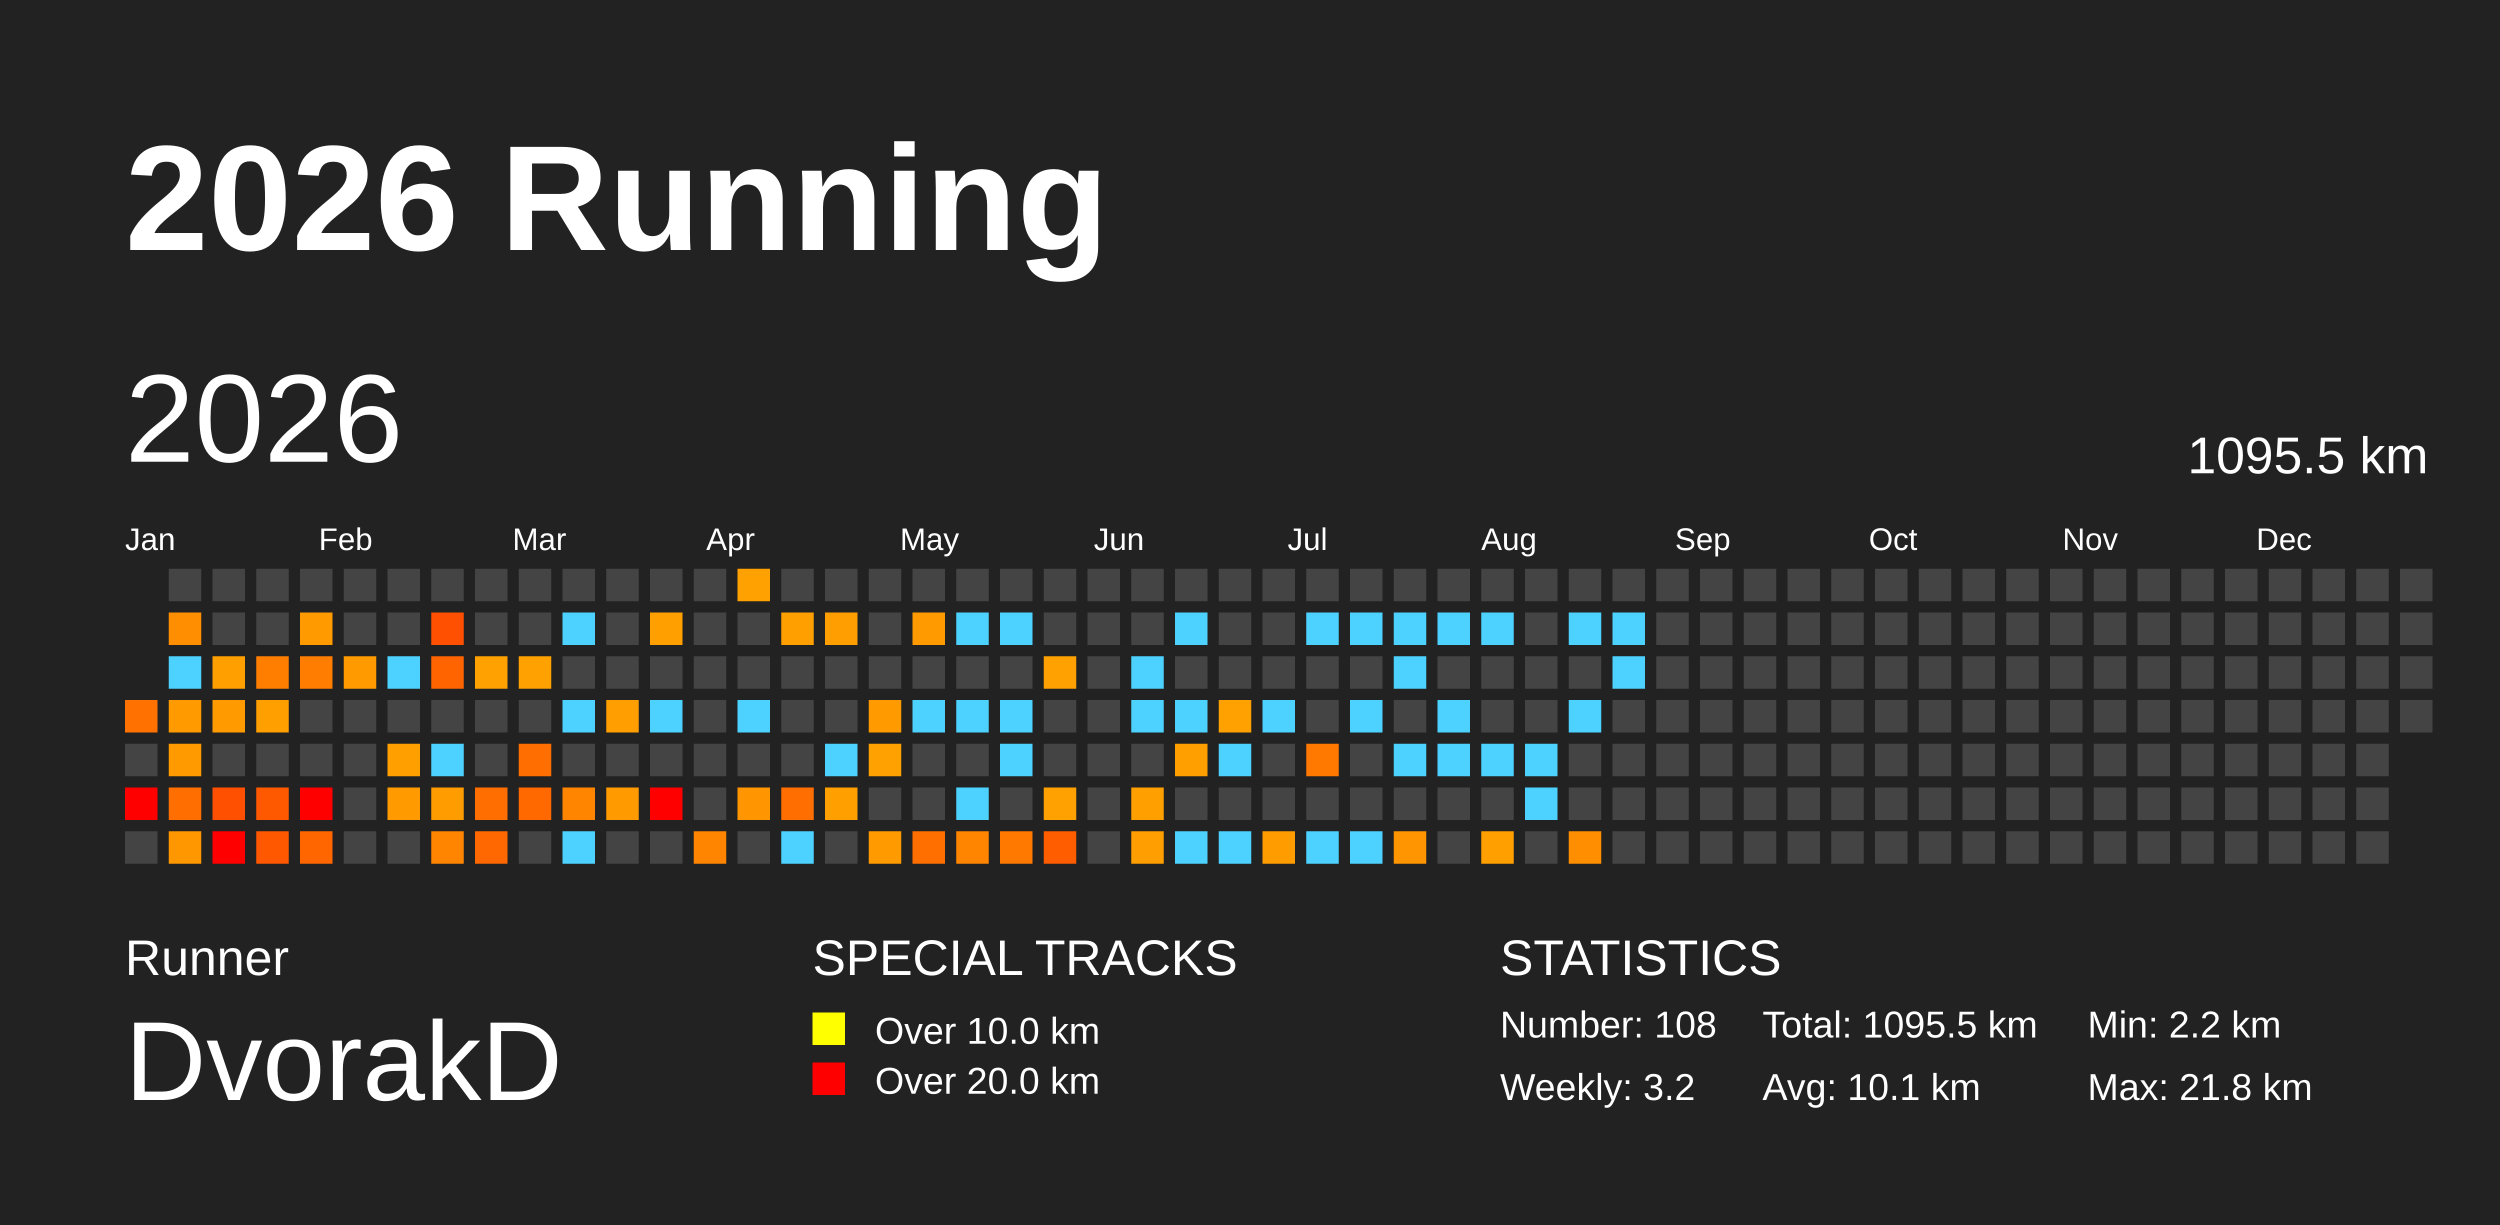
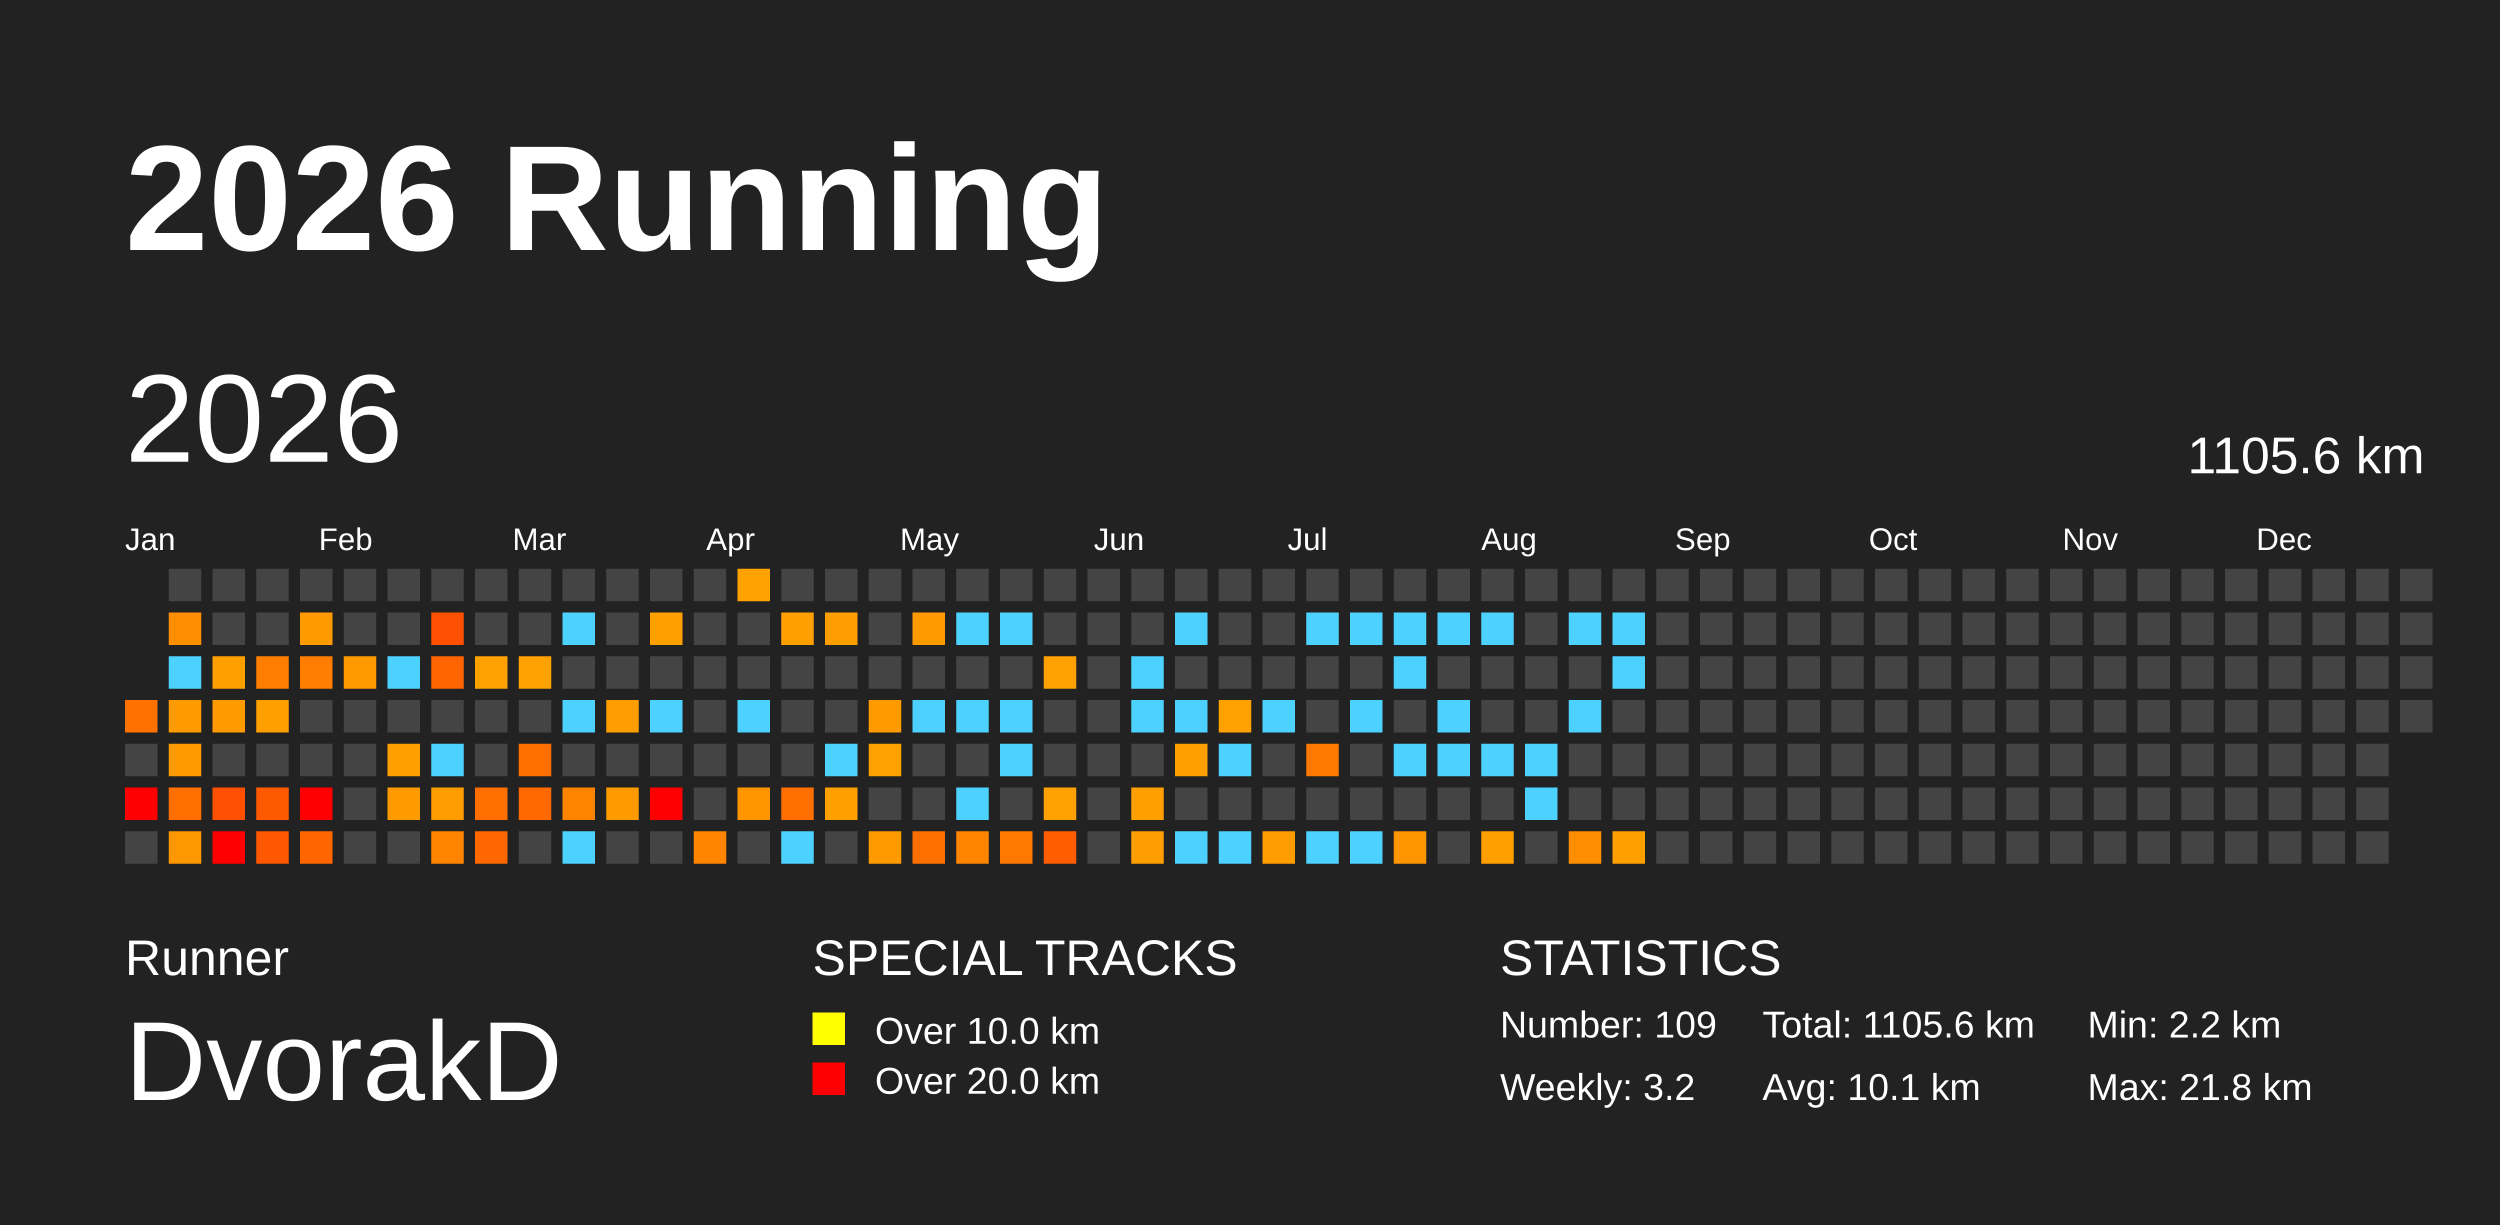
<svg xmlns="http://www.w3.org/2000/svg" baseProfile="full" height="98mm" version="1.1" viewBox="0,0,200,98" width="200mm">
  <defs />
  <rect fill="#222222" height="98" width="200" x="0" y="0" />
  <text fill="#FFFFFF" style="font-size:12px; font-family:Arial; font-weight:bold;" x="10" y="20">2026 Running</text>
  <text fill="#FFFFFF" style="font-size:4px; font-family:Arial" x="10" y="78">Runner</text>
  <text fill="#FFFFFF" style="font-size:9px; font-family:Arial" x="10" y="88">DvorakD</text>
  <text fill="#FFFFFF" style="font-size:4px; font-family:Arial" x="65" y="78">SPECIAL TRACKS</text>
  <rect fill="yellow" height="2.6" width="2.6" x="65" y="81" />
  <text fill="#FFFFFF" style="font-size:3px; font-family:Arial" x="70" y="83.5">Over 10.0 km</text>
  <rect fill="red" height="2.6" width="2.6" x="65" y="85" />
  <text fill="#FFFFFF" style="font-size:3px; font-family:Arial" x="70" y="87.5">Over 20.0 km</text>
  <text fill="#FFFFFF" style="font-size:4px; font-family:Arial" x="120" y="78">STATISTICS</text>
-   <text fill="#FFFFFF" style="font-size:3px; font-family:Arial" x="120" y="83">Number: 108</text>
+   <text fill="#FFFFFF" style="font-size:3px; font-family:Arial" x="120" y="83">Number: 109</text>
  <text fill="#FFFFFF" style="font-size:3px; font-family:Arial" x="120" y="88">Weekly: 3.2</text>
-   <text fill="#FFFFFF" style="font-size:3px; font-family:Arial" x="141" y="83">Total: 1095.5 km</text>
+   <text fill="#FFFFFF" style="font-size:3px; font-family:Arial" x="141" y="83">Total: 1105.6 km</text>
  <text fill="#FFFFFF" style="font-size:3px; font-family:Arial" x="141" y="88">Avg: 10.1 km</text>
  <text fill="#FFFFFF" style="font-size:3px; font-family:Arial" x="167" y="83">Min: 2.2 km</text>
  <text fill="#FFFFFF" style="font-size:3px; font-family:Arial" x="167" y="88">Max: 21.8 km</text>
  <text dominant-baseline="hanging" fill="#FFFFFF" style="font-size:10.0px; font-family:Arial;" x="10" y="30">2026</text>
-   <text dominant-baseline="hanging" fill="#FFFFFF" style="font-size:4.125px; font-family:Arial;" x="175" y="35">1095.5 km</text>
+   <text dominant-baseline="hanging" fill="#FFFFFF" style="font-size:4.125px; font-family:Arial;" x="175" y="35">1105.6 km</text>
  <text fill="#FFFFFF" style="font-size:2.5px; font-family:Arial" x="10.0" y="44">Jan</text>
  <text fill="#FFFFFF" style="font-size:2.5px; font-family:Arial" x="25.5" y="44">Feb</text>
  <text fill="#FFFFFF" style="font-size:2.5px; font-family:Arial" x="41.0" y="44">Mar</text>
  <text fill="#FFFFFF" style="font-size:2.5px; font-family:Arial" x="56.5" y="44">Apr</text>
  <text fill="#FFFFFF" style="font-size:2.5px; font-family:Arial" x="72.0" y="44">May</text>
  <text fill="#FFFFFF" style="font-size:2.5px; font-family:Arial" x="87.5" y="44">Jun</text>
  <text fill="#FFFFFF" style="font-size:2.5px; font-family:Arial" x="103.0" y="44">Jul</text>
  <text fill="#FFFFFF" style="font-size:2.5px; font-family:Arial" x="118.5" y="44">Aug</text>
  <text fill="#FFFFFF" style="font-size:2.5px; font-family:Arial" x="134.0" y="44">Sep</text>
  <text fill="#FFFFFF" style="font-size:2.5px; font-family:Arial" x="149.5" y="44">Oct</text>
  <text fill="#FFFFFF" style="font-size:2.5px; font-family:Arial" x="165.0" y="44">Nov</text>
  <text fill="#FFFFFF" style="font-size:2.5px; font-family:Arial" x="180.5" y="44">Dec</text>
  <rect fill="#ff7100" height="2.6" width="2.6" x="10.0" y="56.0" />
  <rect fill="#444444" height="2.6" width="2.6" x="10.0" y="59.5" />
  <rect fill="red" height="2.6" width="2.6" x="10.0" y="63.0" />
  <rect fill="#444444" height="2.6" width="2.6" x="10.0" y="66.5" />
  <rect fill="#444444" height="2.6" width="2.6" x="13.5" y="45.5" />
  <rect fill="#ff8e00" height="2.6" width="2.6" x="13.5" y="49.0" />
  <rect fill="#4dd2ff" height="2.6" width="2.6" x="13.5" y="52.5" />
  <rect fill="#ff9b00" height="2.6" width="2.6" x="13.5" y="56.0" />
  <rect fill="#ff9b00" height="2.6" width="2.6" x="13.5" y="59.5" />
  <rect fill="#ff6e00" height="2.6" width="2.6" x="13.5" y="63.0" />
  <rect fill="#ff9800" height="2.6" width="2.6" x="13.5" y="66.5" />
  <rect fill="#444444" height="2.6" width="2.6" x="17.0" y="45.5" />
  <rect fill="#444444" height="2.6" width="2.6" x="17.0" y="49.0" />
  <rect fill="#ff9f00" height="2.6" width="2.6" x="17.0" y="52.5" />
  <rect fill="#ff9b00" height="2.6" width="2.6" x="17.0" y="56.0" />
  <rect fill="#444444" height="2.6" width="2.6" x="17.0" y="59.5" />
  <rect fill="#ff4f00" height="2.6" width="2.6" x="17.0" y="63.0" />
  <rect fill="red" height="2.6" width="2.6" x="17.0" y="66.5" />
  <rect fill="#444444" height="2.6" width="2.6" x="20.5" y="45.5" />
  <rect fill="#444444" height="2.6" width="2.6" x="20.5" y="49.0" />
  <rect fill="#ff7e00" height="2.6" width="2.6" x="20.5" y="52.5" />
  <rect fill="#ffa000" height="2.6" width="2.6" x="20.5" y="56.0" />
  <rect fill="#444444" height="2.6" width="2.6" x="20.5" y="59.5" />
  <rect fill="#ff5900" height="2.6" width="2.6" x="20.5" y="63.0" />
  <rect fill="#ff5800" height="2.6" width="2.6" x="20.5" y="66.5" />
  <rect fill="#444444" height="2.6" width="2.6" x="24.0" y="45.5" />
  <rect fill="#ff9a00" height="2.6" width="2.6" x="24.0" y="49.0" />
  <rect fill="#ff7d00" height="2.6" width="2.6" x="24.0" y="52.5" />
  <rect fill="#444444" height="2.6" width="2.6" x="24.0" y="56.0" />
  <rect fill="#444444" height="2.6" width="2.6" x="24.0" y="59.5" />
  <rect fill="red" height="2.6" width="2.6" x="24.0" y="63.0" />
  <rect fill="#ff6600" height="2.6" width="2.6" x="24.0" y="66.5" />
  <rect fill="#444444" height="2.6" width="2.6" x="27.5" y="45.5" />
  <rect fill="#444444" height="2.6" width="2.6" x="27.5" y="49.0" />
  <rect fill="#ff9b00" height="2.6" width="2.6" x="27.5" y="52.5" />
  <rect fill="#444444" height="2.6" width="2.6" x="27.5" y="56.0" />
  <rect fill="#444444" height="2.6" width="2.6" x="27.5" y="59.5" />
  <rect fill="#444444" height="2.6" width="2.6" x="27.5" y="63.0" />
  <rect fill="#444444" height="2.6" width="2.6" x="27.5" y="66.5" />
  <rect fill="#444444" height="2.6" width="2.6" x="31.0" y="45.5" />
  <rect fill="#444444" height="2.6" width="2.6" x="31.0" y="49.0" />
  <rect fill="#4dd2ff" height="2.6" width="2.6" x="31.0" y="52.5" />
  <rect fill="#444444" height="2.6" width="2.6" x="31.0" y="56.0" />
  <rect fill="#ff9f00" height="2.6" width="2.6" x="31.0" y="59.5" />
  <rect fill="#ff9b00" height="2.6" width="2.6" x="31.0" y="63.0" />
  <rect fill="#444444" height="2.6" width="2.6" x="31.0" y="66.5" />
  <rect fill="#444444" height="2.6" width="2.6" x="34.5" y="45.5" />
  <rect fill="#ff4f00" height="2.6" width="2.6" x="34.5" y="49.0" />
  <rect fill="#ff6400" height="2.6" width="2.6" x="34.5" y="52.5" />
  <rect fill="#444444" height="2.6" width="2.6" x="34.5" y="56.0" />
  <rect fill="#4dd2ff" height="2.6" width="2.6" x="34.5" y="59.5" />
  <rect fill="#ff9c00" height="2.6" width="2.6" x="34.5" y="63.0" />
  <rect fill="#ff8500" height="2.6" width="2.6" x="34.5" y="66.5" />
  <rect fill="#444444" height="2.6" width="2.6" x="38.0" y="45.5" />
  <rect fill="#444444" height="2.6" width="2.6" x="38.0" y="49.0" />
  <rect fill="#ffa100" height="2.6" width="2.6" x="38.0" y="52.5" />
  <rect fill="#444444" height="2.6" width="2.6" x="38.0" y="56.0" />
  <rect fill="#444444" height="2.6" width="2.6" x="38.0" y="59.5" />
  <rect fill="#ff6e00" height="2.6" width="2.6" x="38.0" y="63.0" />
  <rect fill="#ff6800" height="2.6" width="2.6" x="38.0" y="66.5" />
  <rect fill="#444444" height="2.6" width="2.6" x="41.5" y="45.5" />
  <rect fill="#444444" height="2.6" width="2.6" x="41.5" y="49.0" />
  <rect fill="#ffa100" height="2.6" width="2.6" x="41.5" y="52.5" />
  <rect fill="#444444" height="2.6" width="2.6" x="41.5" y="56.0" />
  <rect fill="#ff6e00" height="2.6" width="2.6" x="41.5" y="59.5" />
  <rect fill="#ff6900" height="2.6" width="2.6" x="41.5" y="63.0" />
  <rect fill="#444444" height="2.6" width="2.6" x="41.5" y="66.5" />
  <rect fill="#444444" height="2.6" width="2.6" x="45.0" y="45.5" />
  <rect fill="#4dd2ff" height="2.6" width="2.6" x="45.0" y="49.0" />
  <rect fill="#444444" height="2.6" width="2.6" x="45.0" y="52.5" />
  <rect fill="#4dd2ff" height="2.6" width="2.6" x="45.0" y="56.0" />
  <rect fill="#444444" height="2.6" width="2.6" x="45.0" y="59.5" />
  <rect fill="#ff8500" height="2.6" width="2.6" x="45.0" y="63.0" />
  <rect fill="#4dd2ff" height="2.6" width="2.6" x="45.0" y="66.5" />
  <rect fill="#444444" height="2.6" width="2.6" x="48.5" y="45.5" />
  <rect fill="#444444" height="2.6" width="2.6" x="48.5" y="49.0" />
  <rect fill="#444444" height="2.6" width="2.6" x="48.5" y="52.5" />
  <rect fill="#ff9e00" height="2.6" width="2.6" x="48.5" y="56.0" />
  <rect fill="#444444" height="2.6" width="2.6" x="48.5" y="59.5" />
  <rect fill="#ff9a00" height="2.6" width="2.6" x="48.5" y="63.0" />
  <rect fill="#444444" height="2.6" width="2.6" x="48.5" y="66.5" />
  <rect fill="#444444" height="2.6" width="2.6" x="52.0" y="45.5" />
  <rect fill="#ffa000" height="2.6" width="2.6" x="52.0" y="49.0" />
  <rect fill="#444444" height="2.6" width="2.6" x="52.0" y="52.5" />
  <rect fill="#4dd2ff" height="2.6" width="2.6" x="52.0" y="56.0" />
  <rect fill="#444444" height="2.6" width="2.6" x="52.0" y="59.5" />
  <rect fill="red" height="2.6" width="2.6" x="52.0" y="63.0" />
  <rect fill="#444444" height="2.6" width="2.6" x="52.0" y="66.5" />
  <rect fill="#444444" height="2.6" width="2.6" x="55.5" y="45.5" />
  <rect fill="#444444" height="2.6" width="2.6" x="55.5" y="49.0" />
  <rect fill="#444444" height="2.6" width="2.6" x="55.5" y="52.5" />
  <rect fill="#444444" height="2.6" width="2.6" x="55.5" y="56.0" />
  <rect fill="#444444" height="2.6" width="2.6" x="55.5" y="59.5" />
  <rect fill="#444444" height="2.6" width="2.6" x="55.5" y="63.0" />
  <rect fill="#ff8500" height="2.6" width="2.6" x="55.5" y="66.5" />
  <rect fill="#ffa100" height="2.6" width="2.6" x="59.0" y="45.5" />
  <rect fill="#444444" height="2.6" width="2.6" x="59.0" y="49.0" />
  <rect fill="#444444" height="2.6" width="2.6" x="59.0" y="52.5" />
  <rect fill="#4dd2ff" height="2.6" width="2.6" x="59.0" y="56.0" />
  <rect fill="#444444" height="2.6" width="2.6" x="59.0" y="59.5" />
  <rect fill="#ff9500" height="2.6" width="2.6" x="59.0" y="63.0" />
  <rect fill="#444444" height="2.6" width="2.6" x="59.0" y="66.5" />
  <rect fill="#444444" height="2.6" width="2.6" x="62.5" y="45.5" />
  <rect fill="#ffa000" height="2.6" width="2.6" x="62.5" y="49.0" />
  <rect fill="#444444" height="2.6" width="2.6" x="62.5" y="52.5" />
  <rect fill="#444444" height="2.6" width="2.6" x="62.5" y="56.0" />
  <rect fill="#444444" height="2.6" width="2.6" x="62.5" y="59.5" />
  <rect fill="#ff6e00" height="2.6" width="2.6" x="62.5" y="63.0" />
  <rect fill="#4dd2ff" height="2.6" width="2.6" x="62.5" y="66.5" />
  <rect fill="#444444" height="2.6" width="2.6" x="66.0" y="45.5" />
  <rect fill="#ff9e00" height="2.6" width="2.6" x="66.0" y="49.0" />
  <rect fill="#444444" height="2.6" width="2.6" x="66.0" y="52.5" />
  <rect fill="#444444" height="2.6" width="2.6" x="66.0" y="56.0" />
  <rect fill="#4dd2ff" height="2.6" width="2.6" x="66.0" y="59.5" />
  <rect fill="#ffa000" height="2.6" width="2.6" x="66.0" y="63.0" />
  <rect fill="#444444" height="2.6" width="2.6" x="66.0" y="66.5" />
  <rect fill="#444444" height="2.6" width="2.6" x="69.5" y="45.5" />
  <rect fill="#444444" height="2.6" width="2.6" x="69.5" y="49.0" />
  <rect fill="#444444" height="2.6" width="2.6" x="69.5" y="52.5" />
  <rect fill="#ff9b00" height="2.6" width="2.6" x="69.5" y="56.0" />
  <rect fill="#ffa100" height="2.6" width="2.6" x="69.5" y="59.5" />
  <rect fill="#444444" height="2.6" width="2.6" x="69.5" y="63.0" />
  <rect fill="#ff9b00" height="2.6" width="2.6" x="69.5" y="66.5" />
  <rect fill="#444444" height="2.6" width="2.6" x="73.0" y="45.5" />
  <rect fill="#ff9b00" height="2.6" width="2.6" x="73.0" y="49.0" />
  <rect fill="#444444" height="2.6" width="2.6" x="73.0" y="52.5" />
  <rect fill="#4dd2ff" height="2.6" width="2.6" x="73.0" y="56.0" />
  <rect fill="#444444" height="2.6" width="2.6" x="73.0" y="59.5" />
  <rect fill="#444444" height="2.6" width="2.6" x="73.0" y="63.0" />
  <rect fill="#ff6f00" height="2.6" width="2.6" x="73.0" y="66.5" />
  <rect fill="#444444" height="2.6" width="2.6" x="76.5" y="45.5" />
  <rect fill="#4dd2ff" height="2.6" width="2.6" x="76.5" y="49.0" />
  <rect fill="#444444" height="2.6" width="2.6" x="76.5" y="52.5" />
  <rect fill="#4dd2ff" height="2.6" width="2.6" x="76.5" y="56.0" />
  <rect fill="#444444" height="2.6" width="2.6" x="76.5" y="59.5" />
  <rect fill="#4dd2ff" height="2.6" width="2.6" x="76.5" y="63.0" />
  <rect fill="#ff8500" height="2.6" width="2.6" x="76.5" y="66.5" />
  <rect fill="#444444" height="2.6" width="2.6" x="80.0" y="45.5" />
  <rect fill="#4dd2ff" height="2.6" width="2.6" x="80.0" y="49.0" />
  <rect fill="#444444" height="2.6" width="2.6" x="80.0" y="52.5" />
  <rect fill="#4dd2ff" height="2.6" width="2.6" x="80.0" y="56.0" />
  <rect fill="#4dd2ff" height="2.6" width="2.6" x="80.0" y="59.5" />
  <rect fill="#444444" height="2.6" width="2.6" x="80.0" y="63.0" />
  <rect fill="#ff7800" height="2.6" width="2.6" x="80.0" y="66.5" />
  <rect fill="#444444" height="2.6" width="2.6" x="83.5" y="45.5" />
  <rect fill="#444444" height="2.6" width="2.6" x="83.5" y="49.0" />
  <rect fill="#ffa100" height="2.6" width="2.6" x="83.5" y="52.5" />
  <rect fill="#444444" height="2.6" width="2.6" x="83.5" y="56.0" />
  <rect fill="#444444" height="2.6" width="2.6" x="83.5" y="59.5" />
  <rect fill="#ffa100" height="2.6" width="2.6" x="83.5" y="63.0" />
  <rect fill="#ff5d00" height="2.6" width="2.6" x="83.5" y="66.5" />
  <rect fill="#444444" height="2.6" width="2.6" x="87.0" y="45.5" />
  <rect fill="#444444" height="2.6" width="2.6" x="87.0" y="49.0" />
  <rect fill="#444444" height="2.6" width="2.6" x="87.0" y="52.5" />
  <rect fill="#444444" height="2.6" width="2.6" x="87.0" y="56.0" />
  <rect fill="#444444" height="2.6" width="2.6" x="87.0" y="59.5" />
  <rect fill="#444444" height="2.6" width="2.6" x="87.0" y="63.0" />
  <rect fill="#444444" height="2.6" width="2.6" x="87.0" y="66.5" />
  <rect fill="#444444" height="2.6" width="2.6" x="90.5" y="45.5" />
  <rect fill="#444444" height="2.6" width="2.6" x="90.5" y="49.0" />
  <rect fill="#4dd2ff" height="2.6" width="2.6" x="90.5" y="52.5" />
  <rect fill="#4dd2ff" height="2.6" width="2.6" x="90.5" y="56.0" />
  <rect fill="#444444" height="2.6" width="2.6" x="90.5" y="59.5" />
  <rect fill="#ffa000" height="2.6" width="2.6" x="90.5" y="63.0" />
  <rect fill="#ff9e00" height="2.6" width="2.6" x="90.5" y="66.5" />
  <rect fill="#444444" height="2.6" width="2.6" x="94.0" y="45.5" />
  <rect fill="#4dd2ff" height="2.6" width="2.6" x="94.0" y="49.0" />
  <rect fill="#444444" height="2.6" width="2.6" x="94.0" y="52.5" />
  <rect fill="#4dd2ff" height="2.6" width="2.6" x="94.0" y="56.0" />
  <rect fill="#ffa000" height="2.6" width="2.6" x="94.0" y="59.5" />
  <rect fill="#444444" height="2.6" width="2.6" x="94.0" y="63.0" />
  <rect fill="#4dd2ff" height="2.6" width="2.6" x="94.0" y="66.5" />
  <rect fill="#444444" height="2.6" width="2.6" x="97.5" y="45.5" />
  <rect fill="#444444" height="2.6" width="2.6" x="97.5" y="49.0" />
  <rect fill="#444444" height="2.6" width="2.6" x="97.5" y="52.5" />
  <rect fill="#ffa100" height="2.6" width="2.6" x="97.5" y="56.0" />
  <rect fill="#4dd2ff" height="2.6" width="2.6" x="97.5" y="59.5" />
  <rect fill="#444444" height="2.6" width="2.6" x="97.5" y="63.0" />
  <rect fill="#4dd2ff" height="2.6" width="2.6" x="97.5" y="66.5" />
  <rect fill="#444444" height="2.6" width="2.6" x="101.0" y="45.5" />
  <rect fill="#444444" height="2.6" width="2.6" x="101.0" y="49.0" />
  <rect fill="#444444" height="2.6" width="2.6" x="101.0" y="52.5" />
  <rect fill="#4dd2ff" height="2.6" width="2.6" x="101.0" y="56.0" />
  <rect fill="#444444" height="2.6" width="2.6" x="101.0" y="59.5" />
  <rect fill="#444444" height="2.6" width="2.6" x="101.0" y="63.0" />
  <rect fill="#ff9d00" height="2.6" width="2.6" x="101.0" y="66.5" />
  <rect fill="#444444" height="2.6" width="2.6" x="104.5" y="45.5" />
  <rect fill="#4dd2ff" height="2.6" width="2.6" x="104.5" y="49.0" />
  <rect fill="#444444" height="2.6" width="2.6" x="104.5" y="52.5" />
  <rect fill="#444444" height="2.6" width="2.6" x="104.5" y="56.0" />
  <rect fill="#ff7800" height="2.6" width="2.6" x="104.5" y="59.5" />
  <rect fill="#444444" height="2.6" width="2.6" x="104.5" y="63.0" />
  <rect fill="#4dd2ff" height="2.6" width="2.6" x="104.5" y="66.5" />
  <rect fill="#444444" height="2.6" width="2.6" x="108.0" y="45.5" />
  <rect fill="#4dd2ff" height="2.6" width="2.6" x="108.0" y="49.0" />
  <rect fill="#444444" height="2.6" width="2.6" x="108.0" y="52.5" />
  <rect fill="#4dd2ff" height="2.6" width="2.6" x="108.0" y="56.0" />
  <rect fill="#444444" height="2.6" width="2.6" x="108.0" y="59.5" />
  <rect fill="#444444" height="2.6" width="2.6" x="108.0" y="63.0" />
  <rect fill="#4dd2ff" height="2.6" width="2.6" x="108.0" y="66.5" />
  <rect fill="#444444" height="2.6" width="2.6" x="111.5" y="45.5" />
  <rect fill="#4dd2ff" height="2.6" width="2.6" x="111.5" y="49.0" />
  <rect fill="#4dd2ff" height="2.6" width="2.6" x="111.5" y="52.5" />
  <rect fill="#444444" height="2.6" width="2.6" x="111.5" y="56.0" />
  <rect fill="#4dd2ff" height="2.6" width="2.6" x="111.5" y="59.5" />
  <rect fill="#444444" height="2.6" width="2.6" x="111.5" y="63.0" />
  <rect fill="#ff9500" height="2.6" width="2.6" x="111.5" y="66.5" />
  <rect fill="#444444" height="2.6" width="2.6" x="115.0" y="45.5" />
  <rect fill="#4dd2ff" height="2.6" width="2.6" x="115.0" y="49.0" />
  <rect fill="#444444" height="2.6" width="2.6" x="115.0" y="52.5" />
  <rect fill="#4dd2ff" height="2.6" width="2.6" x="115.0" y="56.0" />
  <rect fill="#4dd2ff" height="2.6" width="2.6" x="115.0" y="59.5" />
  <rect fill="#444444" height="2.6" width="2.6" x="115.0" y="63.0" />
  <rect fill="#444444" height="2.6" width="2.6" x="115.0" y="66.5" />
  <rect fill="#444444" height="2.6" width="2.6" x="118.5" y="45.5" />
  <rect fill="#4dd2ff" height="2.6" width="2.6" x="118.5" y="49.0" />
  <rect fill="#444444" height="2.6" width="2.6" x="118.5" y="52.5" />
  <rect fill="#444444" height="2.6" width="2.6" x="118.5" y="56.0" />
  <rect fill="#4dd2ff" height="2.6" width="2.6" x="118.5" y="59.5" />
  <rect fill="#444444" height="2.6" width="2.6" x="118.5" y="63.0" />
  <rect fill="#ff9f00" height="2.6" width="2.6" x="118.5" y="66.5" />
  <rect fill="#444444" height="2.6" width="2.6" x="122.0" y="45.5" />
  <rect fill="#444444" height="2.6" width="2.6" x="122.0" y="49.0" />
  <rect fill="#444444" height="2.6" width="2.6" x="122.0" y="52.5" />
  <rect fill="#444444" height="2.6" width="2.6" x="122.0" y="56.0" />
  <rect fill="#4dd2ff" height="2.6" width="2.6" x="122.0" y="59.5" />
  <rect fill="#4dd2ff" height="2.6" width="2.6" x="122.0" y="63.0" />
  <rect fill="#444444" height="2.6" width="2.6" x="122.0" y="66.5" />
  <rect fill="#444444" height="2.6" width="2.6" x="125.5" y="45.5" />
  <rect fill="#4dd2ff" height="2.6" width="2.6" x="125.5" y="49.0" />
  <rect fill="#444444" height="2.6" width="2.6" x="125.5" y="52.5" />
  <rect fill="#4dd2ff" height="2.6" width="2.6" x="125.5" y="56.0" />
  <rect fill="#444444" height="2.6" width="2.6" x="125.5" y="59.5" />
  <rect fill="#444444" height="2.6" width="2.6" x="125.5" y="63.0" />
  <rect fill="#ff8e00" height="2.6" width="2.6" x="125.5" y="66.5" />
  <rect fill="#444444" height="2.6" width="2.6" x="129.0" y="45.5" />
  <rect fill="#4dd2ff" height="2.6" width="2.6" x="129.0" y="49.0" />
  <rect fill="#4dd2ff" height="2.6" width="2.6" x="129.0" y="52.5" />
  <rect fill="#444444" height="2.6" width="2.6" x="129.0" y="56.0" />
  <rect fill="#444444" height="2.6" width="2.6" x="129.0" y="59.5" />
  <rect fill="#444444" height="2.6" width="2.6" x="129.0" y="63.0" />
-   <rect fill="#444444" height="2.6" width="2.6" x="129.0" y="66.5" />
+   <rect fill="#ffa000" height="2.6" width="2.6" x="129.0" y="66.5" />
  <rect fill="#444444" height="2.6" width="2.6" x="132.5" y="45.5" />
  <rect fill="#444444" height="2.6" width="2.6" x="132.5" y="49.0" />
  <rect fill="#444444" height="2.6" width="2.6" x="132.5" y="52.5" />
  <rect fill="#444444" height="2.6" width="2.6" x="132.5" y="56.0" />
  <rect fill="#444444" height="2.6" width="2.6" x="132.5" y="59.5" />
  <rect fill="#444444" height="2.6" width="2.6" x="132.5" y="63.0" />
  <rect fill="#444444" height="2.6" width="2.6" x="132.5" y="66.5" />
  <rect fill="#444444" height="2.6" width="2.6" x="136.0" y="45.5" />
  <rect fill="#444444" height="2.6" width="2.6" x="136.0" y="49.0" />
  <rect fill="#444444" height="2.6" width="2.6" x="136.0" y="52.5" />
  <rect fill="#444444" height="2.6" width="2.6" x="136.0" y="56.0" />
  <rect fill="#444444" height="2.6" width="2.6" x="136.0" y="59.5" />
  <rect fill="#444444" height="2.6" width="2.6" x="136.0" y="63.0" />
  <rect fill="#444444" height="2.6" width="2.6" x="136.0" y="66.5" />
  <rect fill="#444444" height="2.6" width="2.6" x="139.5" y="45.5" />
  <rect fill="#444444" height="2.6" width="2.6" x="139.5" y="49.0" />
  <rect fill="#444444" height="2.6" width="2.6" x="139.5" y="52.5" />
  <rect fill="#444444" height="2.6" width="2.6" x="139.5" y="56.0" />
  <rect fill="#444444" height="2.6" width="2.6" x="139.5" y="59.5" />
  <rect fill="#444444" height="2.6" width="2.6" x="139.5" y="63.0" />
  <rect fill="#444444" height="2.6" width="2.6" x="139.5" y="66.5" />
  <rect fill="#444444" height="2.6" width="2.6" x="143.0" y="45.5" />
  <rect fill="#444444" height="2.6" width="2.6" x="143.0" y="49.0" />
  <rect fill="#444444" height="2.6" width="2.6" x="143.0" y="52.5" />
  <rect fill="#444444" height="2.6" width="2.6" x="143.0" y="56.0" />
  <rect fill="#444444" height="2.6" width="2.6" x="143.0" y="59.5" />
  <rect fill="#444444" height="2.6" width="2.6" x="143.0" y="63.0" />
  <rect fill="#444444" height="2.6" width="2.6" x="143.0" y="66.5" />
  <rect fill="#444444" height="2.6" width="2.6" x="146.5" y="45.5" />
  <rect fill="#444444" height="2.6" width="2.6" x="146.5" y="49.0" />
  <rect fill="#444444" height="2.6" width="2.6" x="146.5" y="52.5" />
  <rect fill="#444444" height="2.6" width="2.6" x="146.5" y="56.0" />
  <rect fill="#444444" height="2.6" width="2.6" x="146.5" y="59.5" />
  <rect fill="#444444" height="2.6" width="2.6" x="146.5" y="63.0" />
  <rect fill="#444444" height="2.6" width="2.6" x="146.5" y="66.5" />
  <rect fill="#444444" height="2.6" width="2.6" x="150.0" y="45.5" />
  <rect fill="#444444" height="2.6" width="2.6" x="150.0" y="49.0" />
  <rect fill="#444444" height="2.6" width="2.6" x="150.0" y="52.5" />
  <rect fill="#444444" height="2.6" width="2.6" x="150.0" y="56.0" />
  <rect fill="#444444" height="2.6" width="2.6" x="150.0" y="59.5" />
  <rect fill="#444444" height="2.6" width="2.6" x="150.0" y="63.0" />
  <rect fill="#444444" height="2.6" width="2.6" x="150.0" y="66.5" />
  <rect fill="#444444" height="2.6" width="2.6" x="153.5" y="45.5" />
  <rect fill="#444444" height="2.6" width="2.6" x="153.5" y="49.0" />
  <rect fill="#444444" height="2.6" width="2.6" x="153.5" y="52.5" />
  <rect fill="#444444" height="2.6" width="2.6" x="153.5" y="56.0" />
  <rect fill="#444444" height="2.6" width="2.6" x="153.5" y="59.5" />
  <rect fill="#444444" height="2.6" width="2.6" x="153.5" y="63.0" />
  <rect fill="#444444" height="2.6" width="2.6" x="153.5" y="66.5" />
  <rect fill="#444444" height="2.6" width="2.6" x="157.0" y="45.5" />
  <rect fill="#444444" height="2.6" width="2.6" x="157.0" y="49.0" />
  <rect fill="#444444" height="2.6" width="2.6" x="157.0" y="52.5" />
  <rect fill="#444444" height="2.6" width="2.6" x="157.0" y="56.0" />
  <rect fill="#444444" height="2.6" width="2.6" x="157.0" y="59.5" />
  <rect fill="#444444" height="2.6" width="2.6" x="157.0" y="63.0" />
  <rect fill="#444444" height="2.6" width="2.6" x="157.0" y="66.5" />
  <rect fill="#444444" height="2.6" width="2.6" x="160.5" y="45.5" />
  <rect fill="#444444" height="2.6" width="2.6" x="160.5" y="49.0" />
  <rect fill="#444444" height="2.6" width="2.6" x="160.5" y="52.5" />
  <rect fill="#444444" height="2.6" width="2.6" x="160.5" y="56.0" />
  <rect fill="#444444" height="2.6" width="2.6" x="160.5" y="59.5" />
  <rect fill="#444444" height="2.6" width="2.6" x="160.5" y="63.0" />
  <rect fill="#444444" height="2.6" width="2.6" x="160.5" y="66.5" />
  <rect fill="#444444" height="2.6" width="2.6" x="164.0" y="45.5" />
  <rect fill="#444444" height="2.6" width="2.6" x="164.0" y="49.0" />
  <rect fill="#444444" height="2.6" width="2.6" x="164.0" y="52.5" />
  <rect fill="#444444" height="2.6" width="2.6" x="164.0" y="56.0" />
  <rect fill="#444444" height="2.6" width="2.6" x="164.0" y="59.5" />
  <rect fill="#444444" height="2.6" width="2.6" x="164.0" y="63.0" />
  <rect fill="#444444" height="2.6" width="2.6" x="164.0" y="66.5" />
  <rect fill="#444444" height="2.6" width="2.6" x="167.5" y="45.5" />
  <rect fill="#444444" height="2.6" width="2.6" x="167.5" y="49.0" />
  <rect fill="#444444" height="2.6" width="2.6" x="167.5" y="52.5" />
  <rect fill="#444444" height="2.6" width="2.6" x="167.5" y="56.0" />
  <rect fill="#444444" height="2.6" width="2.6" x="167.5" y="59.5" />
  <rect fill="#444444" height="2.6" width="2.6" x="167.5" y="63.0" />
  <rect fill="#444444" height="2.6" width="2.6" x="167.5" y="66.5" />
  <rect fill="#444444" height="2.6" width="2.6" x="171.0" y="45.5" />
  <rect fill="#444444" height="2.6" width="2.6" x="171.0" y="49.0" />
  <rect fill="#444444" height="2.6" width="2.6" x="171.0" y="52.5" />
  <rect fill="#444444" height="2.6" width="2.6" x="171.0" y="56.0" />
  <rect fill="#444444" height="2.6" width="2.6" x="171.0" y="59.5" />
  <rect fill="#444444" height="2.6" width="2.6" x="171.0" y="63.0" />
  <rect fill="#444444" height="2.6" width="2.6" x="171.0" y="66.5" />
  <rect fill="#444444" height="2.6" width="2.6" x="174.5" y="45.5" />
  <rect fill="#444444" height="2.6" width="2.6" x="174.5" y="49.0" />
  <rect fill="#444444" height="2.6" width="2.6" x="174.5" y="52.5" />
  <rect fill="#444444" height="2.6" width="2.6" x="174.5" y="56.0" />
  <rect fill="#444444" height="2.6" width="2.6" x="174.5" y="59.5" />
  <rect fill="#444444" height="2.6" width="2.6" x="174.5" y="63.0" />
  <rect fill="#444444" height="2.6" width="2.6" x="174.5" y="66.5" />
  <rect fill="#444444" height="2.6" width="2.6" x="178.0" y="45.5" />
  <rect fill="#444444" height="2.6" width="2.6" x="178.0" y="49.0" />
  <rect fill="#444444" height="2.6" width="2.6" x="178.0" y="52.5" />
  <rect fill="#444444" height="2.6" width="2.6" x="178.0" y="56.0" />
  <rect fill="#444444" height="2.6" width="2.6" x="178.0" y="59.5" />
  <rect fill="#444444" height="2.6" width="2.6" x="178.0" y="63.0" />
  <rect fill="#444444" height="2.6" width="2.6" x="178.0" y="66.5" />
  <rect fill="#444444" height="2.6" width="2.6" x="181.5" y="45.5" />
  <rect fill="#444444" height="2.6" width="2.6" x="181.5" y="49.0" />
  <rect fill="#444444" height="2.6" width="2.6" x="181.5" y="52.5" />
  <rect fill="#444444" height="2.6" width="2.6" x="181.5" y="56.0" />
  <rect fill="#444444" height="2.6" width="2.6" x="181.5" y="59.5" />
  <rect fill="#444444" height="2.6" width="2.6" x="181.5" y="63.0" />
  <rect fill="#444444" height="2.6" width="2.6" x="181.5" y="66.5" />
  <rect fill="#444444" height="2.6" width="2.6" x="185.0" y="45.5" />
  <rect fill="#444444" height="2.6" width="2.6" x="185.0" y="49.0" />
  <rect fill="#444444" height="2.6" width="2.6" x="185.0" y="52.5" />
  <rect fill="#444444" height="2.6" width="2.6" x="185.0" y="56.0" />
  <rect fill="#444444" height="2.6" width="2.6" x="185.0" y="59.5" />
  <rect fill="#444444" height="2.6" width="2.6" x="185.0" y="63.0" />
  <rect fill="#444444" height="2.6" width="2.6" x="185.0" y="66.5" />
  <rect fill="#444444" height="2.6" width="2.6" x="188.5" y="45.5" />
  <rect fill="#444444" height="2.6" width="2.6" x="188.5" y="49.0" />
  <rect fill="#444444" height="2.6" width="2.6" x="188.5" y="52.5" />
  <rect fill="#444444" height="2.6" width="2.6" x="188.5" y="56.0" />
  <rect fill="#444444" height="2.6" width="2.6" x="188.5" y="59.5" />
  <rect fill="#444444" height="2.6" width="2.6" x="188.5" y="63.0" />
  <rect fill="#444444" height="2.6" width="2.6" x="188.5" y="66.5" />
  <rect fill="#444444" height="2.6" width="2.6" x="192.0" y="45.5" />
  <rect fill="#444444" height="2.6" width="2.6" x="192.0" y="49.0" />
  <rect fill="#444444" height="2.6" width="2.6" x="192.0" y="52.5" />
  <rect fill="#444444" height="2.6" width="2.6" x="192.0" y="56.0" />
</svg>
